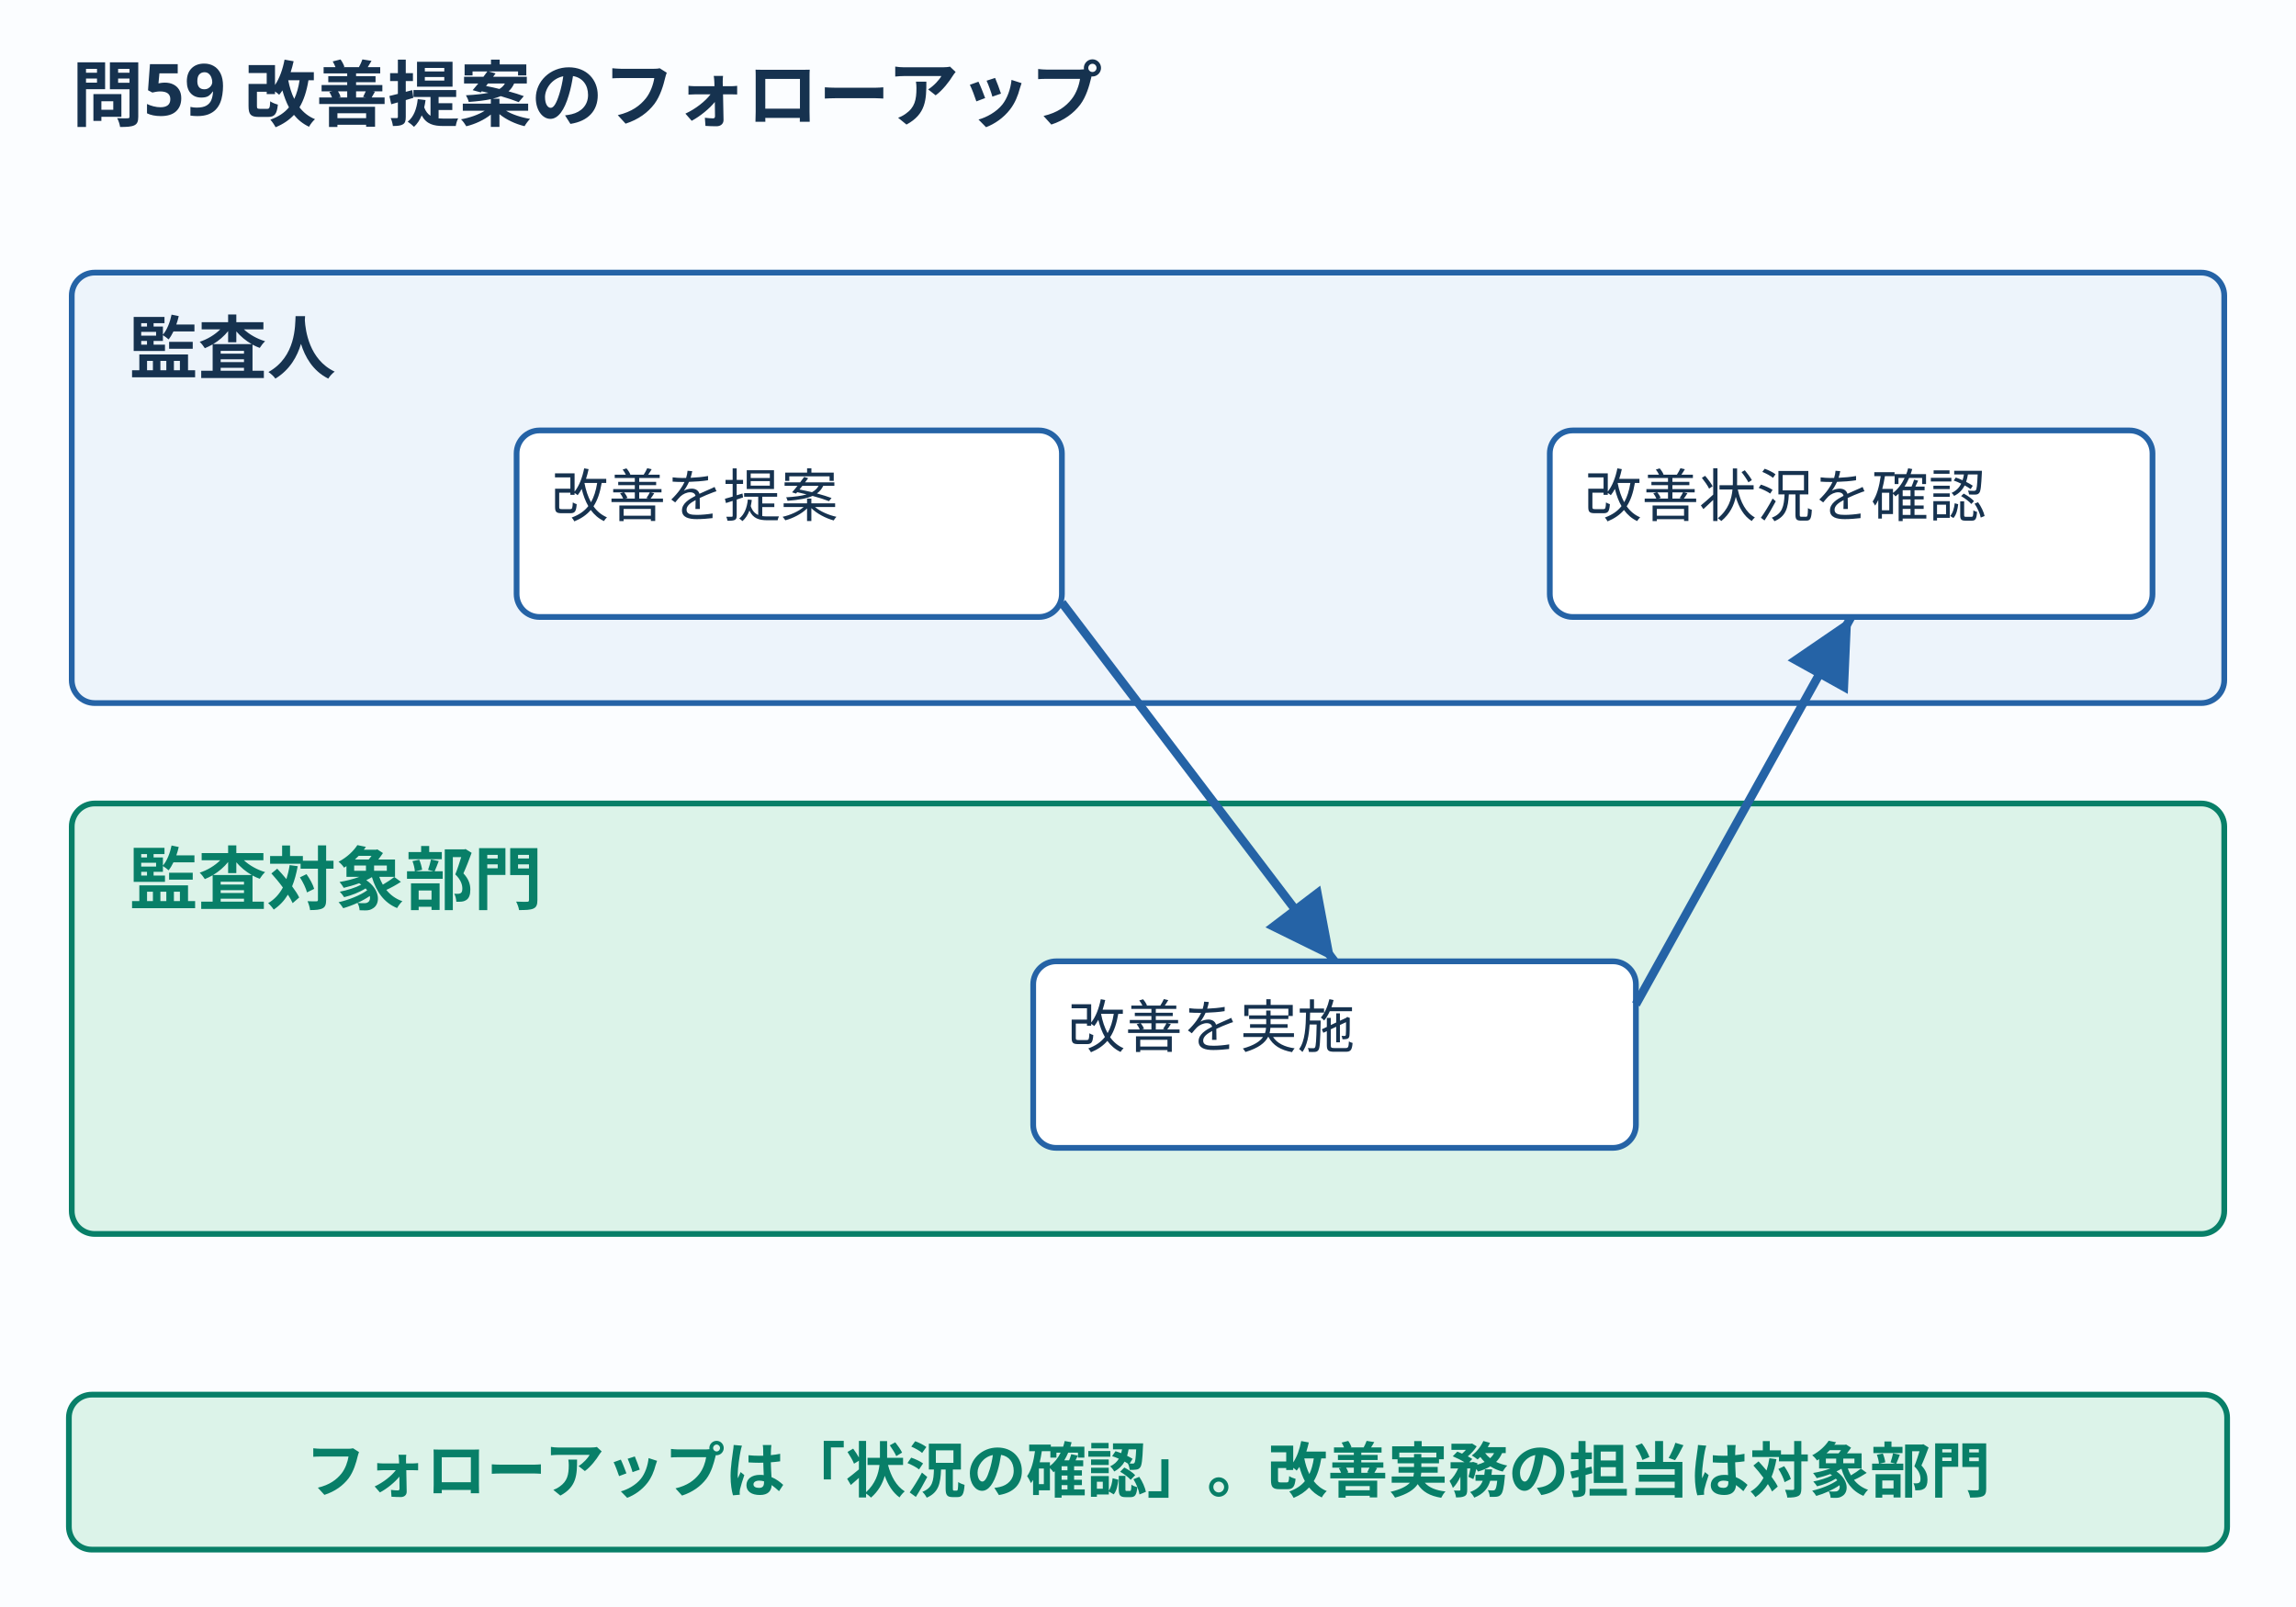
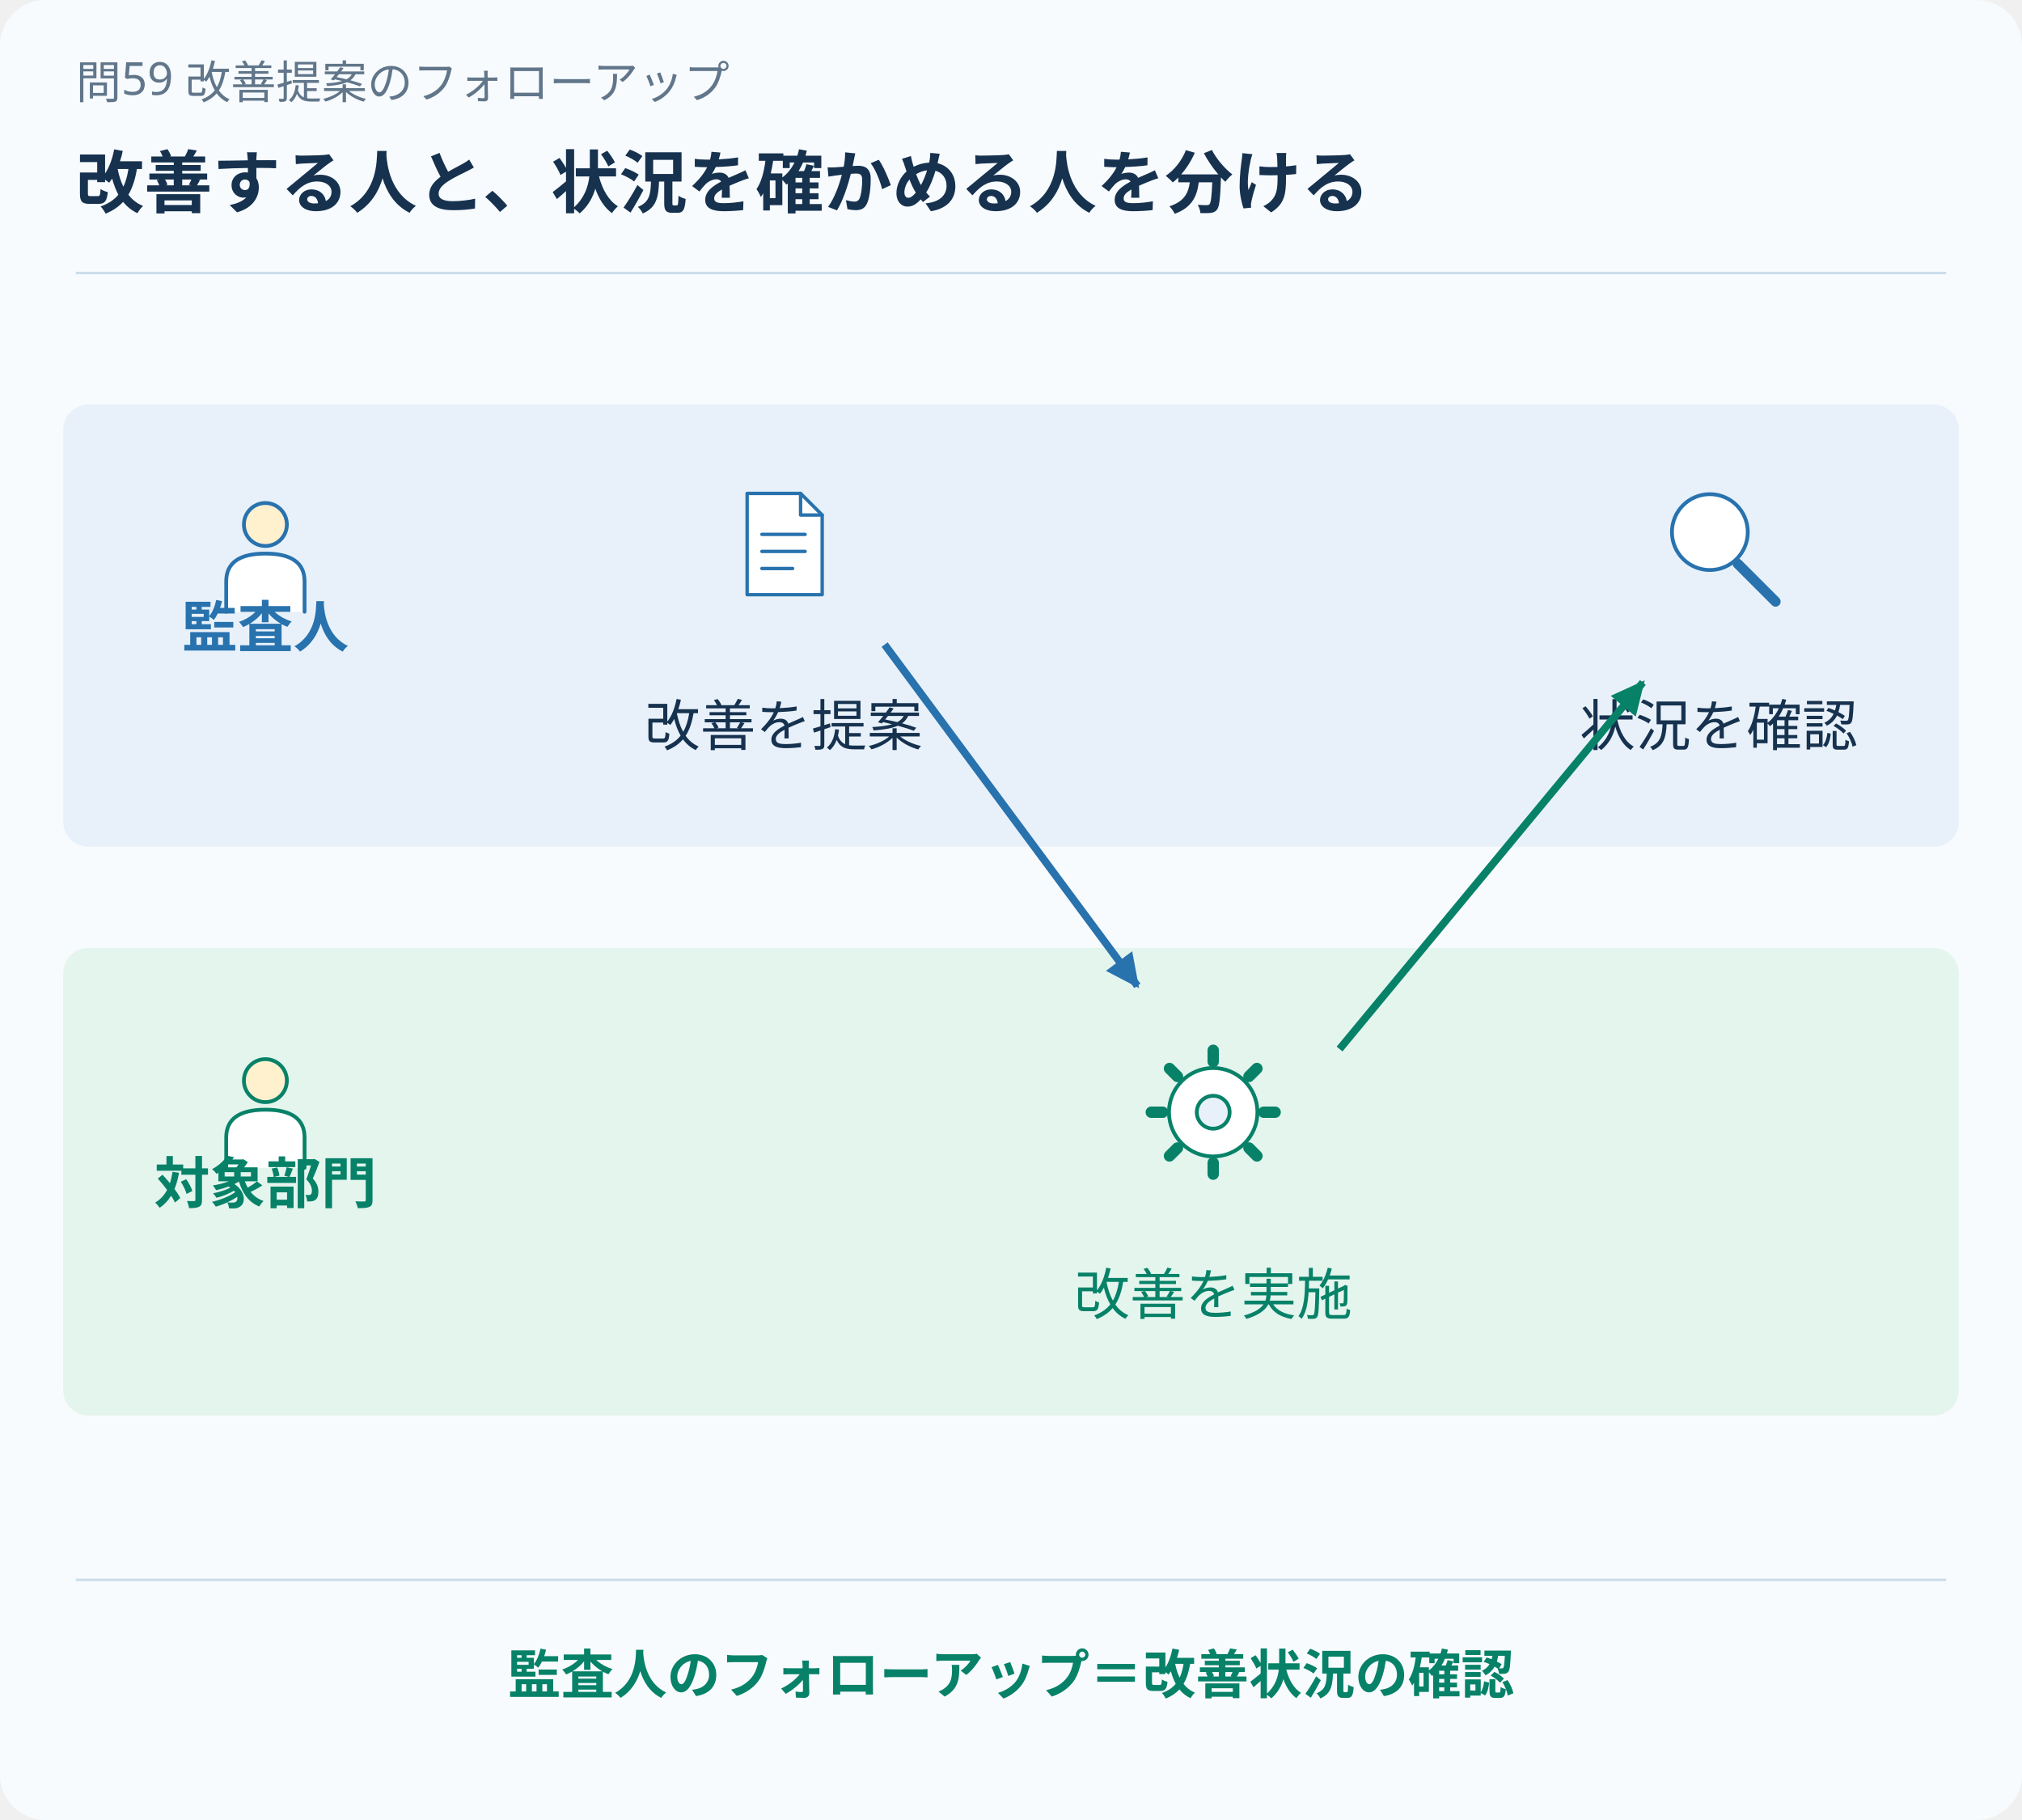
- <svg xmlns="http://www.w3.org/2000/svg" viewBox="0 0 800 560" role="img" aria-labelledby="title59">
-   <defs>
-     <marker id="a59" markerWidth="9" markerHeight="9" refX="8" refY="4" orient="auto">
-       <path d="M0 0 L8 4 L0 8 Z" fill="#2563a6" />
-     </marker>
-   </defs>
-   <rect width="800" height="560" fill="#fbfdff" />
+ <svg xmlns="http://www.w3.org/2000/svg" viewBox="0 0 800 720" role="img" aria-labelledby="v7title59">
+   <rect width="800" height="720" rx="18" fill="#f8fbfe" />
  <g font-family="Meiryo,Yu Gothic,sans-serif">
-     <text x="25" y="42" font-size="25" fill="#16324f" font-weight="700">問59 改善提案のフォローアップ</text>
-     <rect x="25" y="95" width="750" height="150" rx="8" fill="#edf4fb" stroke="#2563a6" stroke-width="2" />
-     <rect x="25" y="280" width="750" height="150" rx="8" fill="#dcf3e9" stroke="#087f68" stroke-width="2" />
-     <text x="45" y="130" font-size="24" fill="#16324f" text-anchor="start" font-weight="700">監査人</text>
-     <text x="45" y="315" font-size="24" fill="#087f68" text-anchor="start" font-weight="700">監査対象部門</text>
-     <rect x="180" y="150" width="190" height="65" rx="8" fill="white" stroke="#2563a6" stroke-width="2" />
-     <text x="192" y="180" font-size="20" fill="#16324f" text-anchor="start" font-weight="400">改善を提案</text>
-     <rect x="540" y="150" width="210" height="65" rx="8" fill="white" stroke="#2563a6" stroke-width="2" />
-     <text x="552" y="180" font-size="20" fill="#16324f" text-anchor="start" font-weight="400">改善状況を確認</text>
-     <rect x="360" y="335" width="210" height="65" rx="8" fill="white" stroke="#2563a6" stroke-width="2" />
-     <text x="372" y="365" font-size="20" fill="#16324f" text-anchor="start" font-weight="400">改善を実施</text>
-     <path d="M370 210 L465 335" fill="none" stroke="#2563a6" stroke-width="3" marker-end="url(#a59)" />
-     <path d="M570 350 L645 215" fill="none" stroke="#2563a6" stroke-width="3" marker-end="url(#a59)" />
-     <rect x="24" y="486" width="752" height="54" rx="8" fill="#dcf3e9" stroke="#087f68" stroke-width="2" />
-     <text x="400" y="520" font-size="21" fill="#087f68" text-anchor="middle" font-weight="700">フォローアップは「状況の確認」。改善実務の担当は対象部門</text>
+     <text x="30" y="39" font-size="18" fill="#61768a">問59 改善提案のフォローアップ</text>
+     <text x="30" y="82" font-size="27" font-weight="700" fill="#16324f">改善する人と、状況を確かめる人を分ける</text>
+     <path d="M30 108H770" stroke="#cbdde9" />
+     <rect x="25" y="160" width="750" height="175" rx="10" fill="#e8f1fa" stroke="none" stroke-width="2" />
+     <rect x="25" y="375" width="750" height="185" rx="10" fill="#e4f5ed" stroke="none" stroke-width="2" />
+     <g transform="translate(105 220) scale(0.5)" stroke="#2872ae" stroke-width="3" stroke-linecap="round" stroke-linejoin="round">
+       <circle cx="0" cy="-25" r="17" fill="#fff0ce" />
+       <path d="M-31 44V20Q-31 -2 0 -2Q31 -2 31 20V44" fill="white" />
+     </g>
+     <text x="105" y="256.0" font-size="22" fill="#2872ae" text-anchor="middle" font-weight="700">監査人</text>
+     <text x="105" y="272.0" font-size="18" fill="#61768a" text-anchor="middle" font-weight="400" />
+     <g transform="translate(105 440) scale(0.5)" stroke="#078268" stroke-width="3" stroke-linecap="round" stroke-linejoin="round">
+       <circle cx="0" cy="-25" r="17" fill="#fff0ce" />
+       <path d="M-31 44V20Q-31 -2 0 -2Q31 -2 31 20V44" fill="white" />
+     </g>
+     <text x="105" y="476.0" font-size="22" fill="#078268" text-anchor="middle" font-weight="700">対象部門</text>
+     <text x="105" y="492.0" font-size="18" fill="#61768a" text-anchor="middle" font-weight="400" />
+     <g transform="translate(310 215) scale(0.45)" stroke="#2872ae" stroke-width="3" stroke-linecap="round" stroke-linejoin="round">
+       <path d="M-32 -44H15L34 -25V45H-32Z" fill="white" />
+       <path d="M15 -44V-25H34M-19 -8H19M-19 7H19M-19 22H8" fill="none" />
+     </g>
+     <text x="310" y="295" font-size="22" fill="#16324f" text-anchor="middle" font-weight="400">改善を提案</text>
+     <g transform="translate(480 440) scale(0.5)" stroke="#078268" stroke-width="3" stroke-linecap="round" stroke-linejoin="round">
+       <circle r="35" fill="white" />
+       <circle r="13" fill="#e8f1fa" />
+       <path d="M40.0 0.0L49.0 0.0" stroke-width="9" />
+       <path d="M28.3 28.3L34.6 34.6" stroke-width="9" />
+       <path d="M0.0 40.0L0.0 49.0" stroke-width="9" />
+       <path d="M-28.3 28.3L-34.6 34.6" stroke-width="9" />
+       <path d="M-40.0 0.0L-49.0 0.0" stroke-width="9" />
+       <path d="M-28.3 -28.3L-34.6 -34.6" stroke-width="9" />
+       <path d="M-0.0 -40.0L-0.0 -49.0" stroke-width="9" />
+       <path d="M28.3 -28.3L34.6 -34.6" stroke-width="9" />
+     </g>
+     <text x="480" y="520" font-size="22" fill="#078268" text-anchor="middle" font-weight="400">改善を実施</text>
+     <g transform="translate(680 215) scale(0.5)" stroke="#2872ae" stroke-width="3" stroke-linecap="round" stroke-linejoin="round">
+       <circle cx="-7" cy="-9" r="30" fill="white" />
+       <path d="M15 16L45 46" stroke-width="8" />
+     </g>
+     <text x="680" y="295" font-size="22" fill="#16324f" text-anchor="middle" font-weight="400">状況を確認</text>
+     <path d="M350 255L450 390" stroke="#2872ae" stroke-width="3" fill="none" />
+     <path d="M450.0 390.0L438.5 384.0L447.6 377.2Z" stroke="#2872ae" stroke-width="1" fill="#2872ae" />
+     <path d="M530 415L650 270" stroke="#078268" stroke-width="3" fill="none" />
+     <path d="M650.0 270.0L646.9 282.6L638.2 275.4Z" stroke="#078268" stroke-width="1" fill="#078268" />
+     <path d="M30 625H770" stroke="#cbdde9" />
+     <text x="400" y="670" font-size="21" font-weight="700" fill="#078268" text-anchor="middle">監査人のフォローアップ＝改善状況の確認</text>
  </g>
</svg>
